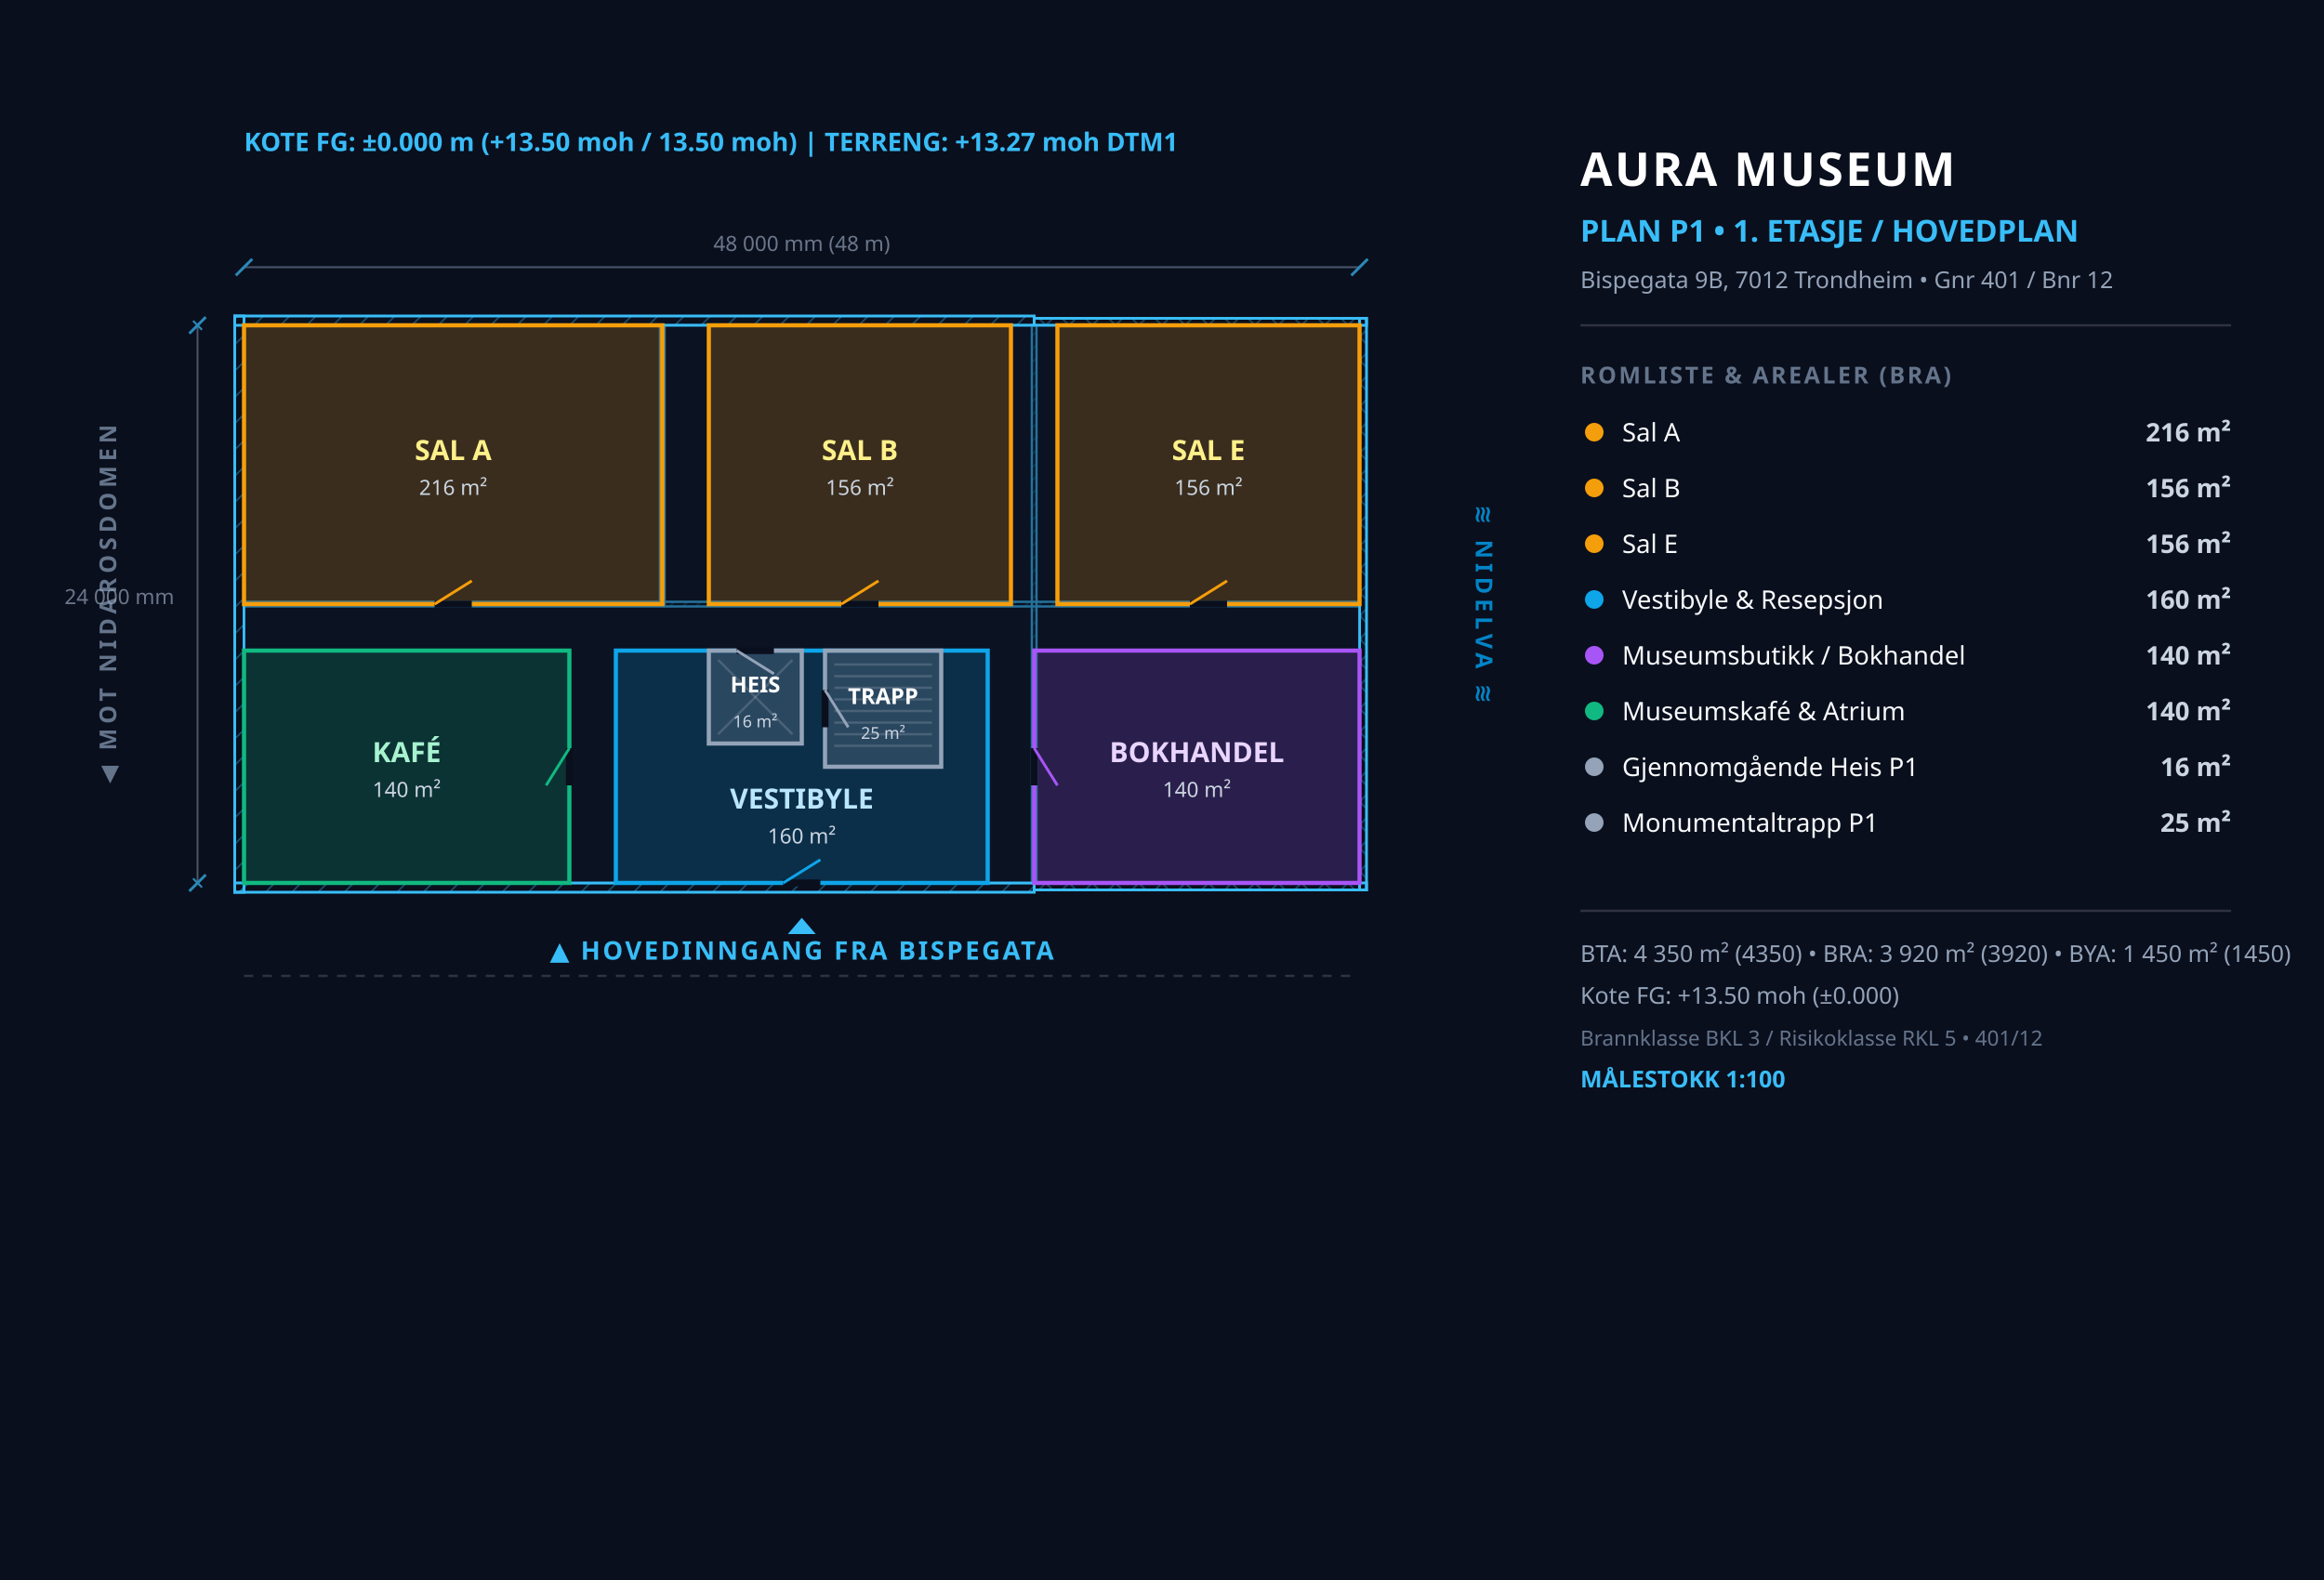
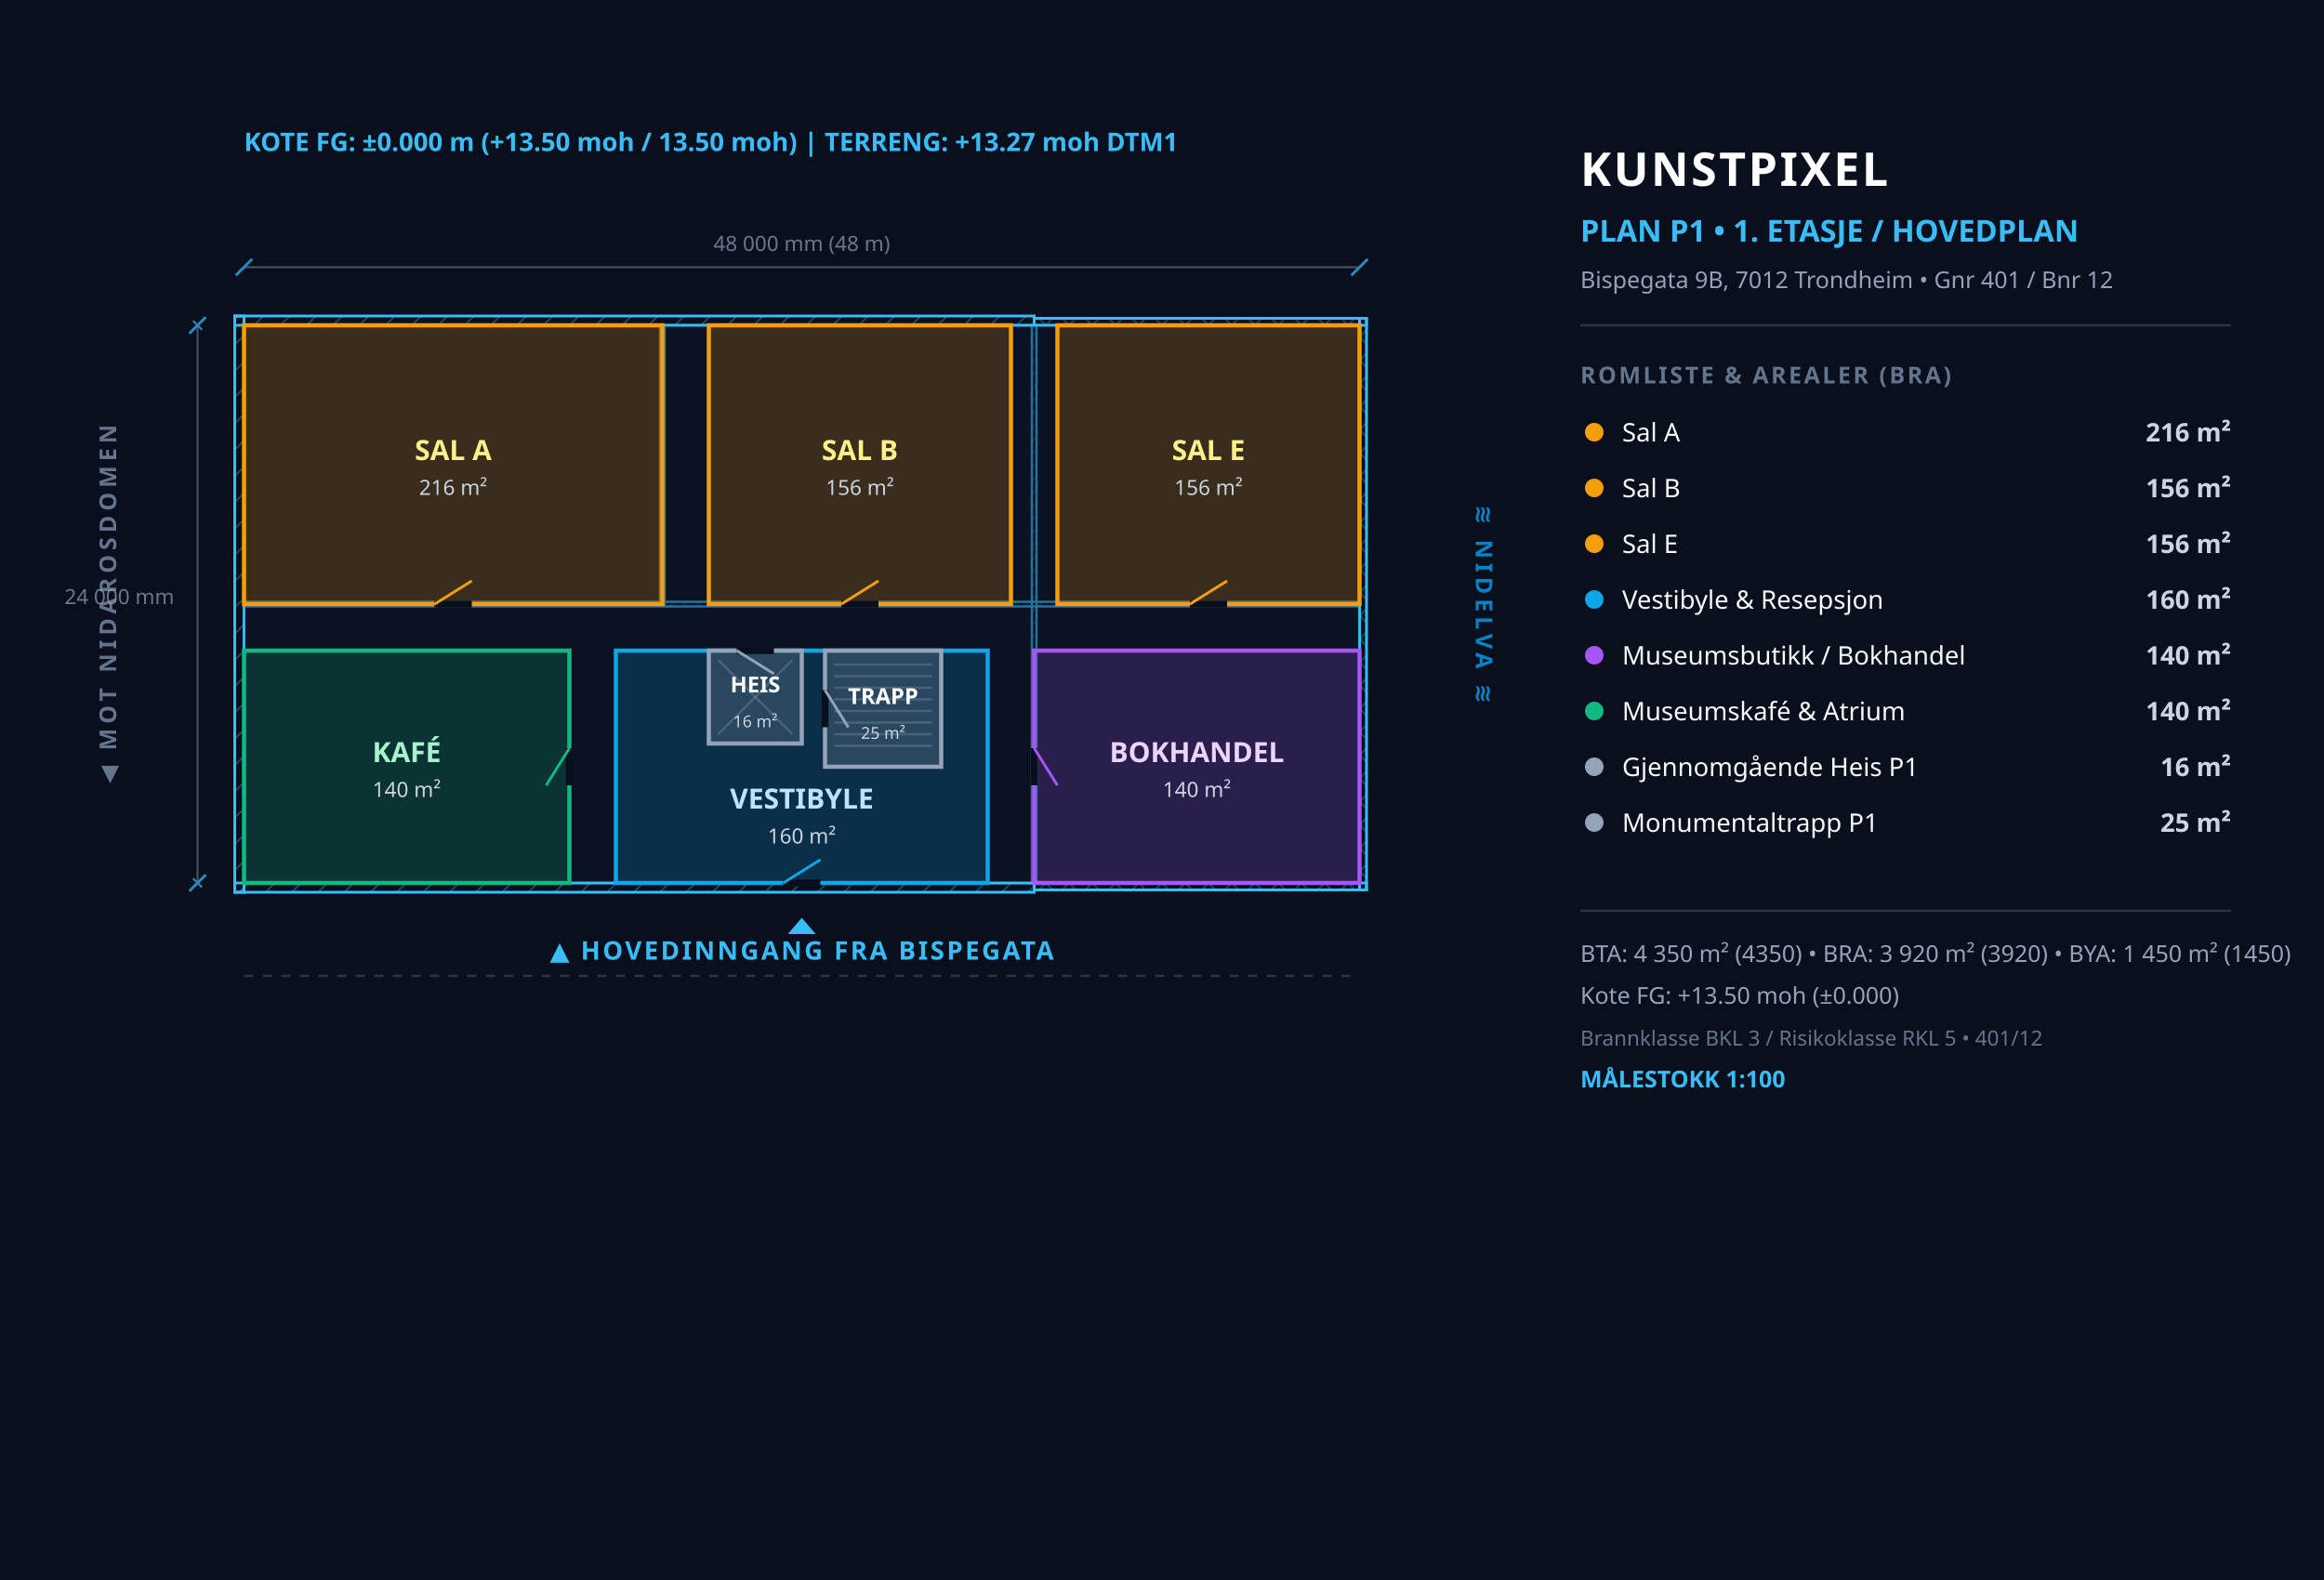
<svg xmlns="http://www.w3.org/2000/svg" viewBox="0 0 1000 680" width="100%" height="100%" class="blueprint-svg">
  <defs>
    <pattern id="hatch-tegl-400" width="8" height="8" patternTransform="rotate(45 0 0)" patternUnits="userSpaceOnUse">
      <line x1="0" y1="0" x2="0" y2="8" stroke="rgba(56, 189, 248, 0.4)" stroke-width="1.2" />
    </pattern>
    <pattern id="hatch-betong-300" width="10" height="10" patternUnits="userSpaceOnUse">
      <line x1="0" y1="0" x2="10" y2="10" stroke="rgba(56, 189, 248, 0.3)" stroke-width="0.8" />
      <line x1="10" y1="0" x2="0" y2="10" stroke="rgba(56, 189, 248, 0.3)" stroke-width="0.8" />
      <circle cx="5" cy="5" r="1.2" fill="rgba(56, 189, 248, 0.3)" />
    </pattern>
    <pattern id="hatch-baerevegg-200" width="4" height="4" patternTransform="rotate(45 0 0)" patternUnits="userSpaceOnUse">
      <line x1="0" y1="0" x2="0" y2="4" stroke="rgba(2, 132, 199, 0.5)" stroke-width="1.2" />
    </pattern>
    <marker id="tick-45" viewBox="0 0 10 10" refX="5" refY="5" markerWidth="6" markerHeight="6" orient="auto">
      <line x1="1" y1="9" x2="9" y2="1" stroke="#38bdf8" stroke-width="1.8" class="arch-tick" />
    </marker>
  </defs>
  <rect width="100%" height="100%" fill="#0a0f1d" />
  <text x="105" y="65" font-family="sans-serif" font-size="11" font-weight="600" fill="#38bdf8">KOTE FG: ±0.000 m (+13.50 moh / 13.50 moh) | TERRENG: +13.27 moh DTM1</text>
  <g class="architectural-walls">
    <rect x="101" y="136" width="4" height="248" fill="url(#hatch-tegl-400)" stroke="#38bdf8" stroke-width="1.2" />
    <rect x="101" y="136" width="344" height="4" fill="url(#hatch-tegl-400)" stroke="#38bdf8" stroke-width="1.2" />
    <rect x="101" y="380" width="344" height="4" fill="url(#hatch-tegl-400)" stroke="#38bdf8" stroke-width="1.2" />
    <rect x="585" y="137" width="3" height="246" fill="url(#hatch-betong-300)" stroke="#38bdf8" stroke-width="1.2" />
    <rect x="445" y="137" width="143" height="3" fill="url(#hatch-betong-300)" stroke="#38bdf8" stroke-width="1.2" />
    <rect x="445" y="380" width="143" height="3" fill="url(#hatch-betong-300)" stroke="#38bdf8" stroke-width="1.2" />
    <rect x="444" y="140" width="2" height="240" fill="url(#hatch-baerevegg-200)" stroke="#38bdf8" stroke-width="1" />
    <rect x="105" y="259" width="480" height="2" fill="url(#hatch-baerevegg-200)" stroke="#38bdf8" stroke-width="1" />
    <rect x="284" y="140" width="2" height="120" fill="url(#hatch-baerevegg-200)" stroke="#38bdf8" stroke-width="1" />
  </g>
  <rect x="105" y="140" width="480" height="240" fill="rgba(15, 23, 42, 0.45)" stroke="#38bdf8" stroke-width="1" />
  <line x1="105" y1="420" x2="585" y2="420" stroke="rgba(255,255,255,0.15)" stroke-width="1" stroke-dasharray="4,4" />
  <g class="entrance-portal" transform="translate(345, 405)">
    <polygon points="0,-10 6,-3 -6,-3" fill="#38bdf8" />
    <text x="0" y="8" font-family="sans-serif" font-size="11" font-weight="bold" fill="#38bdf8" text-anchor="middle" letter-spacing="1">▲ HOVEDINNGANG FRA BISPEGATA</text>
  </g>
  <text x="50" y="260" font-family="sans-serif" font-size="10" font-weight="600" fill="#64748b" transform="rotate(-90 50 260)" letter-spacing="2" text-anchor="middle">◀ MOT NIDAROSDOMEN</text>
  <text x="635" y="260" font-family="sans-serif" font-size="10" font-weight="600" fill="#0284c7" transform="rotate(90 635 260)" letter-spacing="2" text-anchor="middle">≋ NIDELVA ≋</text>
  <g class="blueprint-room" data-room-id="SAL-A" style="cursor: pointer;">
    <rect x="105" y="140" width="180" height="120" fill="rgba(245, 158, 11, 0.20)" stroke="#f59e0b" stroke-width="1.8" />
    <text x="195.0" y="198.0" font-family="sans-serif" font-size="12" font-weight="bold" fill="#fef08a" text-anchor="middle">SAL A</text>
    <text x="195.0" y="213.0" font-family="sans-serif" font-size="9.0" font-weight="500" fill="#cbd5e1" text-anchor="middle">216 m²</text>
  </g>
  <line x1="187.0" y1="260" x2="203.0" y2="260" stroke="#0a0f1d" stroke-width="3" />
  <line x1="187.0" y1="260" x2="203.0" y2="250" stroke="#f59e0b" stroke-width="1.2" />
  <g class="blueprint-room" data-room-id="SAL-B" style="cursor: pointer;">
    <rect x="305" y="140" width="130" height="120" fill="rgba(245, 158, 11, 0.20)" stroke="#f59e0b" stroke-width="1.8" />
    <text x="370.0" y="198.0" font-family="sans-serif" font-size="12" font-weight="bold" fill="#fef08a" text-anchor="middle">SAL B</text>
    <text x="370.0" y="213.0" font-family="sans-serif" font-size="9.0" font-weight="500" fill="#cbd5e1" text-anchor="middle">156 m²</text>
  </g>
  <line x1="362.0" y1="260" x2="378.0" y2="260" stroke="#0a0f1d" stroke-width="3" />
  <line x1="362.0" y1="260" x2="378.0" y2="250" stroke="#f59e0b" stroke-width="1.2" />
  <g class="blueprint-room" data-room-id="SAL-E" style="cursor: pointer;">
    <rect x="455" y="140" width="130" height="120" fill="rgba(245, 158, 11, 0.20)" stroke="#f59e0b" stroke-width="1.8" />
    <text x="520.0" y="198.0" font-family="sans-serif" font-size="12" font-weight="bold" fill="#fef08a" text-anchor="middle">SAL E</text>
    <text x="520.0" y="213.0" font-family="sans-serif" font-size="9.0" font-weight="500" fill="#cbd5e1" text-anchor="middle">156 m²</text>
  </g>
  <line x1="512.0" y1="260" x2="528.0" y2="260" stroke="#0a0f1d" stroke-width="3" />
  <line x1="512.0" y1="260" x2="528.0" y2="250" stroke="#f59e0b" stroke-width="1.2" />
  <g class="blueprint-room" data-room-id="RES-1" style="cursor: pointer;">
    <rect x="265" y="280" width="160" height="100" fill="rgba(14, 165, 233, 0.20)" stroke="#0ea5e9" stroke-width="1.8" />
    <text x="345.0" y="348" font-family="sans-serif" font-size="12" font-weight="bold" fill="#bae6fd" text-anchor="middle">VESTIBYLE</text>
    <text x="345.0" y="363" font-family="sans-serif" font-size="9.0" font-weight="500" fill="#cbd5e1" text-anchor="middle">160 m²</text>
  </g>
  <line x1="337.0" y1="380" x2="353.0" y2="380" stroke="#0a0f1d" stroke-width="3" />
  <line x1="337.0" y1="380" x2="353.0" y2="370" stroke="#0ea5e9" stroke-width="1.2" />
  <g class="blueprint-room" data-room-id="BUT-1" style="cursor: pointer;">
    <rect x="445" y="280" width="140" height="100" fill="rgba(168, 85, 247, 0.20)" stroke="#a855f7" stroke-width="1.8" />
    <text x="515.0" y="328.0" font-family="sans-serif" font-size="12" font-weight="bold" fill="#e9d5ff" text-anchor="middle">BOKHANDEL</text>
    <text x="515.0" y="343.0" font-family="sans-serif" font-size="9.0" font-weight="500" fill="#cbd5e1" text-anchor="middle">140 m²</text>
  </g>
  <line x1="445" y1="322.0" x2="445" y2="338.0" stroke="#0a0f1d" stroke-width="3" />
  <line x1="445" y1="322.0" x2="455" y2="338.0" stroke="#a855f7" stroke-width="1.2" />
  <g class="blueprint-room" data-room-id="KAF-1" style="cursor: pointer;">
    <rect x="105" y="280" width="140" height="100" fill="rgba(16, 185, 129, 0.20)" stroke="#10b981" stroke-width="1.8" />
    <text x="175.0" y="328.0" font-family="sans-serif" font-size="12" font-weight="bold" fill="#a7f3d0" text-anchor="middle">KAFÉ</text>
    <text x="175.0" y="343.0" font-family="sans-serif" font-size="9.0" font-weight="500" fill="#cbd5e1" text-anchor="middle">140 m²</text>
  </g>
  <line x1="245" y1="322.0" x2="245" y2="338.0" stroke="#0a0f1d" stroke-width="3" />
  <line x1="245" y1="322.0" x2="235" y2="338.0" stroke="#10b981" stroke-width="1.2" />
  <g class="blueprint-room" data-room-id="HEIS-P1" style="cursor: pointer;">
    <rect x="305" y="280" width="40" height="40" fill="rgba(100, 116, 139, 0.35)" stroke="#94a3b8" stroke-width="1.8" />
    <text x="325.0" y="298.0" font-family="sans-serif" font-size="9.5" font-weight="bold" fill="#ffffff" text-anchor="middle">HEIS</text>
    <text x="325.0" y="313.0" font-family="sans-serif" font-size="7.1" font-weight="500" fill="#cbd5e1" text-anchor="middle">16 m²</text>
  </g>
  <line x1="309" y1="284" x2="341" y2="316" stroke="rgba(255, 255, 255, 0.15)" stroke-width="1" />
  <line x1="341" y1="284" x2="309" y2="316" stroke="rgba(255, 255, 255, 0.15)" stroke-width="1" />
  <line x1="317.0" y1="280" x2="333.0" y2="280" stroke="#0a0f1d" stroke-width="3" />
  <line x1="317.0" y1="280" x2="333.0" y2="290" stroke="#94a3b8" stroke-width="1.2" />
  <g class="blueprint-room" data-room-id="TRAPP-P1" style="cursor: pointer;">
    <rect x="355" y="280" width="50" height="50" fill="rgba(100, 116, 139, 0.35)" stroke="#94a3b8" stroke-width="1.8" />
    <text x="380.0" y="303.0" font-family="sans-serif" font-size="9.5" font-weight="bold" fill="#ffffff" text-anchor="middle">TRAPP</text>
    <text x="380.0" y="318.0" font-family="sans-serif" font-size="7.1" font-weight="500" fill="#cbd5e1" text-anchor="middle">25 m²</text>
  </g>
  <line x1="359" y1="286" x2="401" y2="286" stroke="rgba(255, 255, 255, 0.15)" stroke-width="1" />
  <line x1="359" y1="291" x2="401" y2="291" stroke="rgba(255, 255, 255, 0.15)" stroke-width="1" />
  <line x1="359" y1="296" x2="401" y2="296" stroke="rgba(255, 255, 255, 0.15)" stroke-width="1" />
  <line x1="359" y1="301" x2="401" y2="301" stroke="rgba(255, 255, 255, 0.15)" stroke-width="1" />
  <line x1="359" y1="306" x2="401" y2="306" stroke="rgba(255, 255, 255, 0.15)" stroke-width="1" />
  <line x1="359" y1="311" x2="401" y2="311" stroke="rgba(255, 255, 255, 0.15)" stroke-width="1" />
  <line x1="359" y1="316" x2="401" y2="316" stroke="rgba(255, 255, 255, 0.15)" stroke-width="1" />
  <line x1="359" y1="321" x2="401" y2="321" stroke="rgba(255, 255, 255, 0.15)" stroke-width="1" />
  <line x1="355" y1="297.0" x2="355" y2="313.0" stroke="#0a0f1d" stroke-width="3" />
  <line x1="355" y1="297.0" x2="365" y2="313.0" stroke="#94a3b8" stroke-width="1.2" />
  <g class="dimension-chain" style="opacity: 0.7;">
    <line x1="105" y1="115" x2="585" y2="115" stroke="#64748b" stroke-width="0.8" marker-start="url(#tick-45)" marker-end="url(#tick-45)" />
    <line x1="105" y1="110" x2="105" y2="120" stroke="#38bdf8" stroke-width="1.2" class="arch-tick" transform="rotate(45 105 115)" />
    <line x1="585" y1="110" x2="585" y2="120" stroke="#38bdf8" stroke-width="1.2" class="arch-tick" transform="rotate(45 585 115)" />
    <text x="345" y="108" font-family="sans-serif" font-size="9" fill="#94a3b8" text-anchor="middle">48 000 mm (48 m)</text>
    <line x1="85" y1="140" x2="85" y2="380" stroke="#64748b" stroke-width="0.8" marker-start="url(#tick-45)" marker-end="url(#tick-45)" />
    <line x1="85" y1="135" x2="85" y2="145" stroke="#38bdf8" stroke-width="1.2" class="arch-tick" transform="rotate(45 85 140)" />
    <line x1="85" y1="375" x2="85" y2="385" stroke="#38bdf8" stroke-width="1.2" class="arch-tick" transform="rotate(45 85 380)" />
    <text x="75" y="260" font-family="sans-serif" font-size="9" fill="#94a3b8" text-anchor="end">24 000 mm</text>
  </g>
  <g class="title-block" transform="translate(680, 80)">
-     <text x="0" y="0" font-family="sans-serif" font-size="20" font-weight="bold" fill="#ffffff" letter-spacing="1">AURA MUSEUM</text>
+     <text x="0" y="0" font-family="sans-serif" font-size="20" font-weight="bold" fill="#ffffff" letter-spacing="1">KUNSTPIXEL</text>
    <text x="0" y="24" font-family="sans-serif" font-size="13" font-weight="600" fill="#38bdf8">PLAN P1 • 1. ETASJE / HOVEDPLAN</text>
    <text x="0" y="44" font-family="sans-serif" font-size="10" fill="#94a3b8">Bispegata 9B, 7012 Trondheim • Gnr 401 / Bnr 12</text>
    <line x1="0" y1="60" x2="280" y2="60" stroke="rgba(255,255,255,0.15)" stroke-width="1" />
    <text x="0" y="85" font-family="sans-serif" font-size="10" font-weight="bold" fill="#64748b" letter-spacing="1">ROMLISTE &amp; AREALER (BRA)</text>
    <circle cx="6" cy="106" r="4" fill="#f59e0b" />
    <text x="18" y="110" font-family="sans-serif" font-size="11" font-weight="500" fill="#f8fafc">Sal A</text>
    <text x="280" y="110" font-family="sans-serif" font-size="11" font-weight="600" fill="#cbd5e1" text-anchor="end">216 m²</text>
    <circle cx="6" cy="130" r="4" fill="#f59e0b" />
    <text x="18" y="134" font-family="sans-serif" font-size="11" font-weight="500" fill="#f8fafc">Sal B</text>
    <text x="280" y="134" font-family="sans-serif" font-size="11" font-weight="600" fill="#cbd5e1" text-anchor="end">156 m²</text>
    <circle cx="6" cy="154" r="4" fill="#f59e0b" />
    <text x="18" y="158" font-family="sans-serif" font-size="11" font-weight="500" fill="#f8fafc">Sal E</text>
    <text x="280" y="158" font-family="sans-serif" font-size="11" font-weight="600" fill="#cbd5e1" text-anchor="end">156 m²</text>
    <circle cx="6" cy="178" r="4" fill="#0ea5e9" />
    <text x="18" y="182" font-family="sans-serif" font-size="11" font-weight="500" fill="#f8fafc">Vestibyle &amp; Resepsjon</text>
    <text x="280" y="182" font-family="sans-serif" font-size="11" font-weight="600" fill="#cbd5e1" text-anchor="end">160 m²</text>
    <circle cx="6" cy="202" r="4" fill="#a855f7" />
    <text x="18" y="206" font-family="sans-serif" font-size="11" font-weight="500" fill="#f8fafc">Museumsbutikk / Bokhandel</text>
    <text x="280" y="206" font-family="sans-serif" font-size="11" font-weight="600" fill="#cbd5e1" text-anchor="end">140 m²</text>
    <circle cx="6" cy="226" r="4" fill="#10b981" />
    <text x="18" y="230" font-family="sans-serif" font-size="11" font-weight="500" fill="#f8fafc">Museumskafé &amp; Atrium</text>
    <text x="280" y="230" font-family="sans-serif" font-size="11" font-weight="600" fill="#cbd5e1" text-anchor="end">140 m²</text>
    <circle cx="6" cy="250" r="4" fill="#94a3b8" />
    <text x="18" y="254" font-family="sans-serif" font-size="11" font-weight="500" fill="#f8fafc">Gjennomgående Heis P1</text>
    <text x="280" y="254" font-family="sans-serif" font-size="11" font-weight="600" fill="#cbd5e1" text-anchor="end">16 m²</text>
    <circle cx="6" cy="274" r="4" fill="#94a3b8" />
    <text x="18" y="278" font-family="sans-serif" font-size="11" font-weight="500" fill="#f8fafc">Monumentaltrapp P1</text>
    <text x="280" y="278" font-family="sans-serif" font-size="11" font-weight="600" fill="#cbd5e1" text-anchor="end">25 m²</text>
    <line x1="0" y1="312" x2="280" y2="312" stroke="rgba(255,255,255,0.15)" stroke-width="1" />
    <text x="0" y="334" font-family="sans-serif" font-size="10" fill="#94a3b8">BTA: 4 350 m² (4350) • BRA: 3 920 m² (3920) • BYA: 1 450 m² (1450)</text>
    <text x="0" y="352" font-family="sans-serif" font-size="10" fill="#94a3b8">Kote FG: +13.50 moh (±0.000)</text>
    <text x="0" y="370" font-family="sans-serif" font-size="9" fill="#64748b">Brannklasse BKL 3 / Risikoklasse RKL 5 • 401/12</text>
    <text x="0" y="388" font-family="sans-serif" font-size="10" font-weight="bold" fill="#38bdf8">MÅLESTOKK 1:100</text>
  </g>
</svg>
